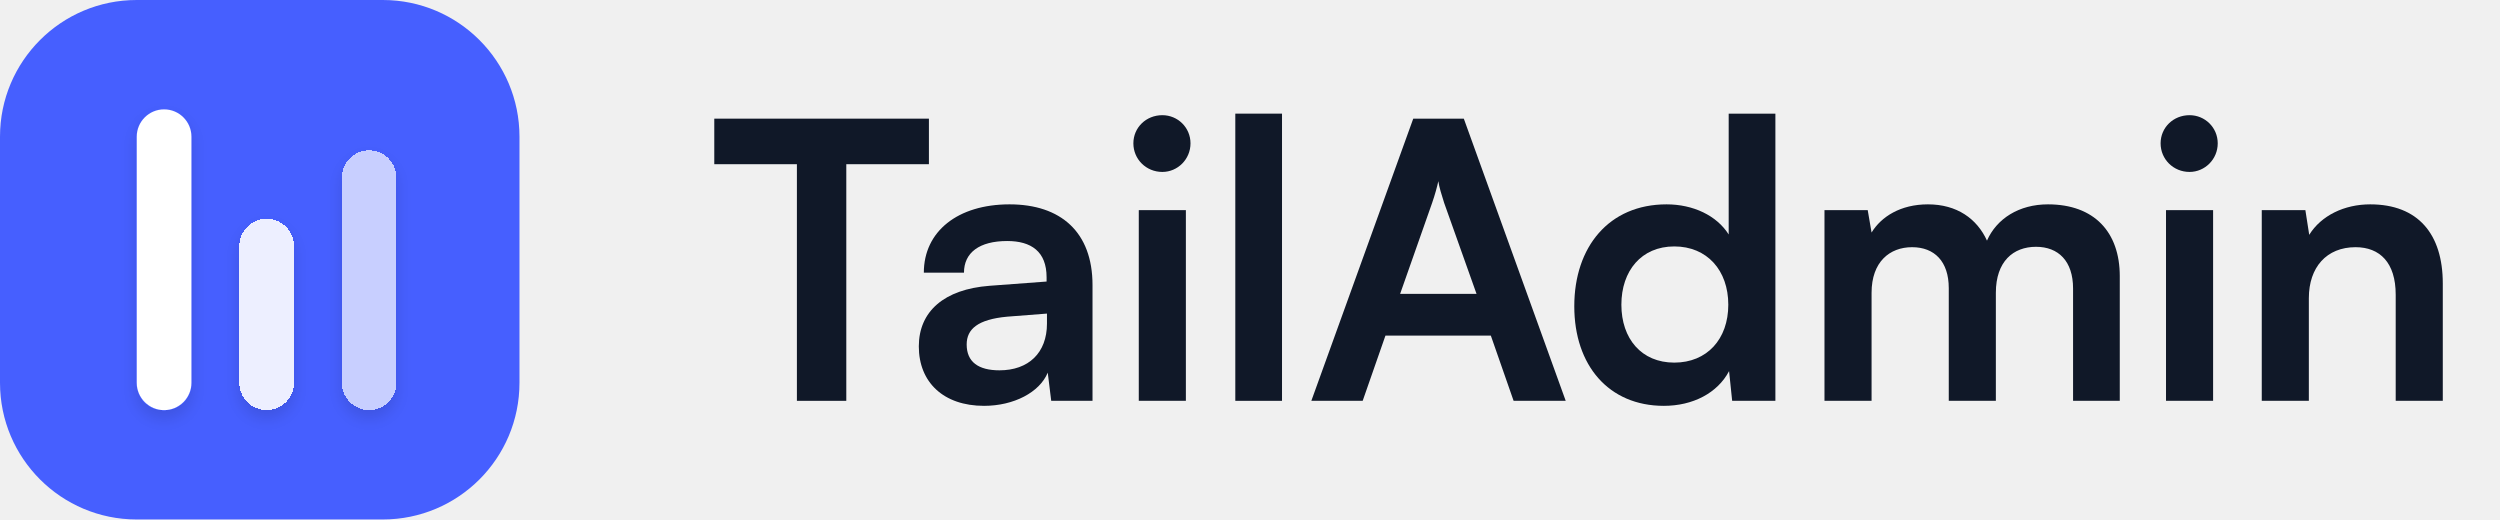
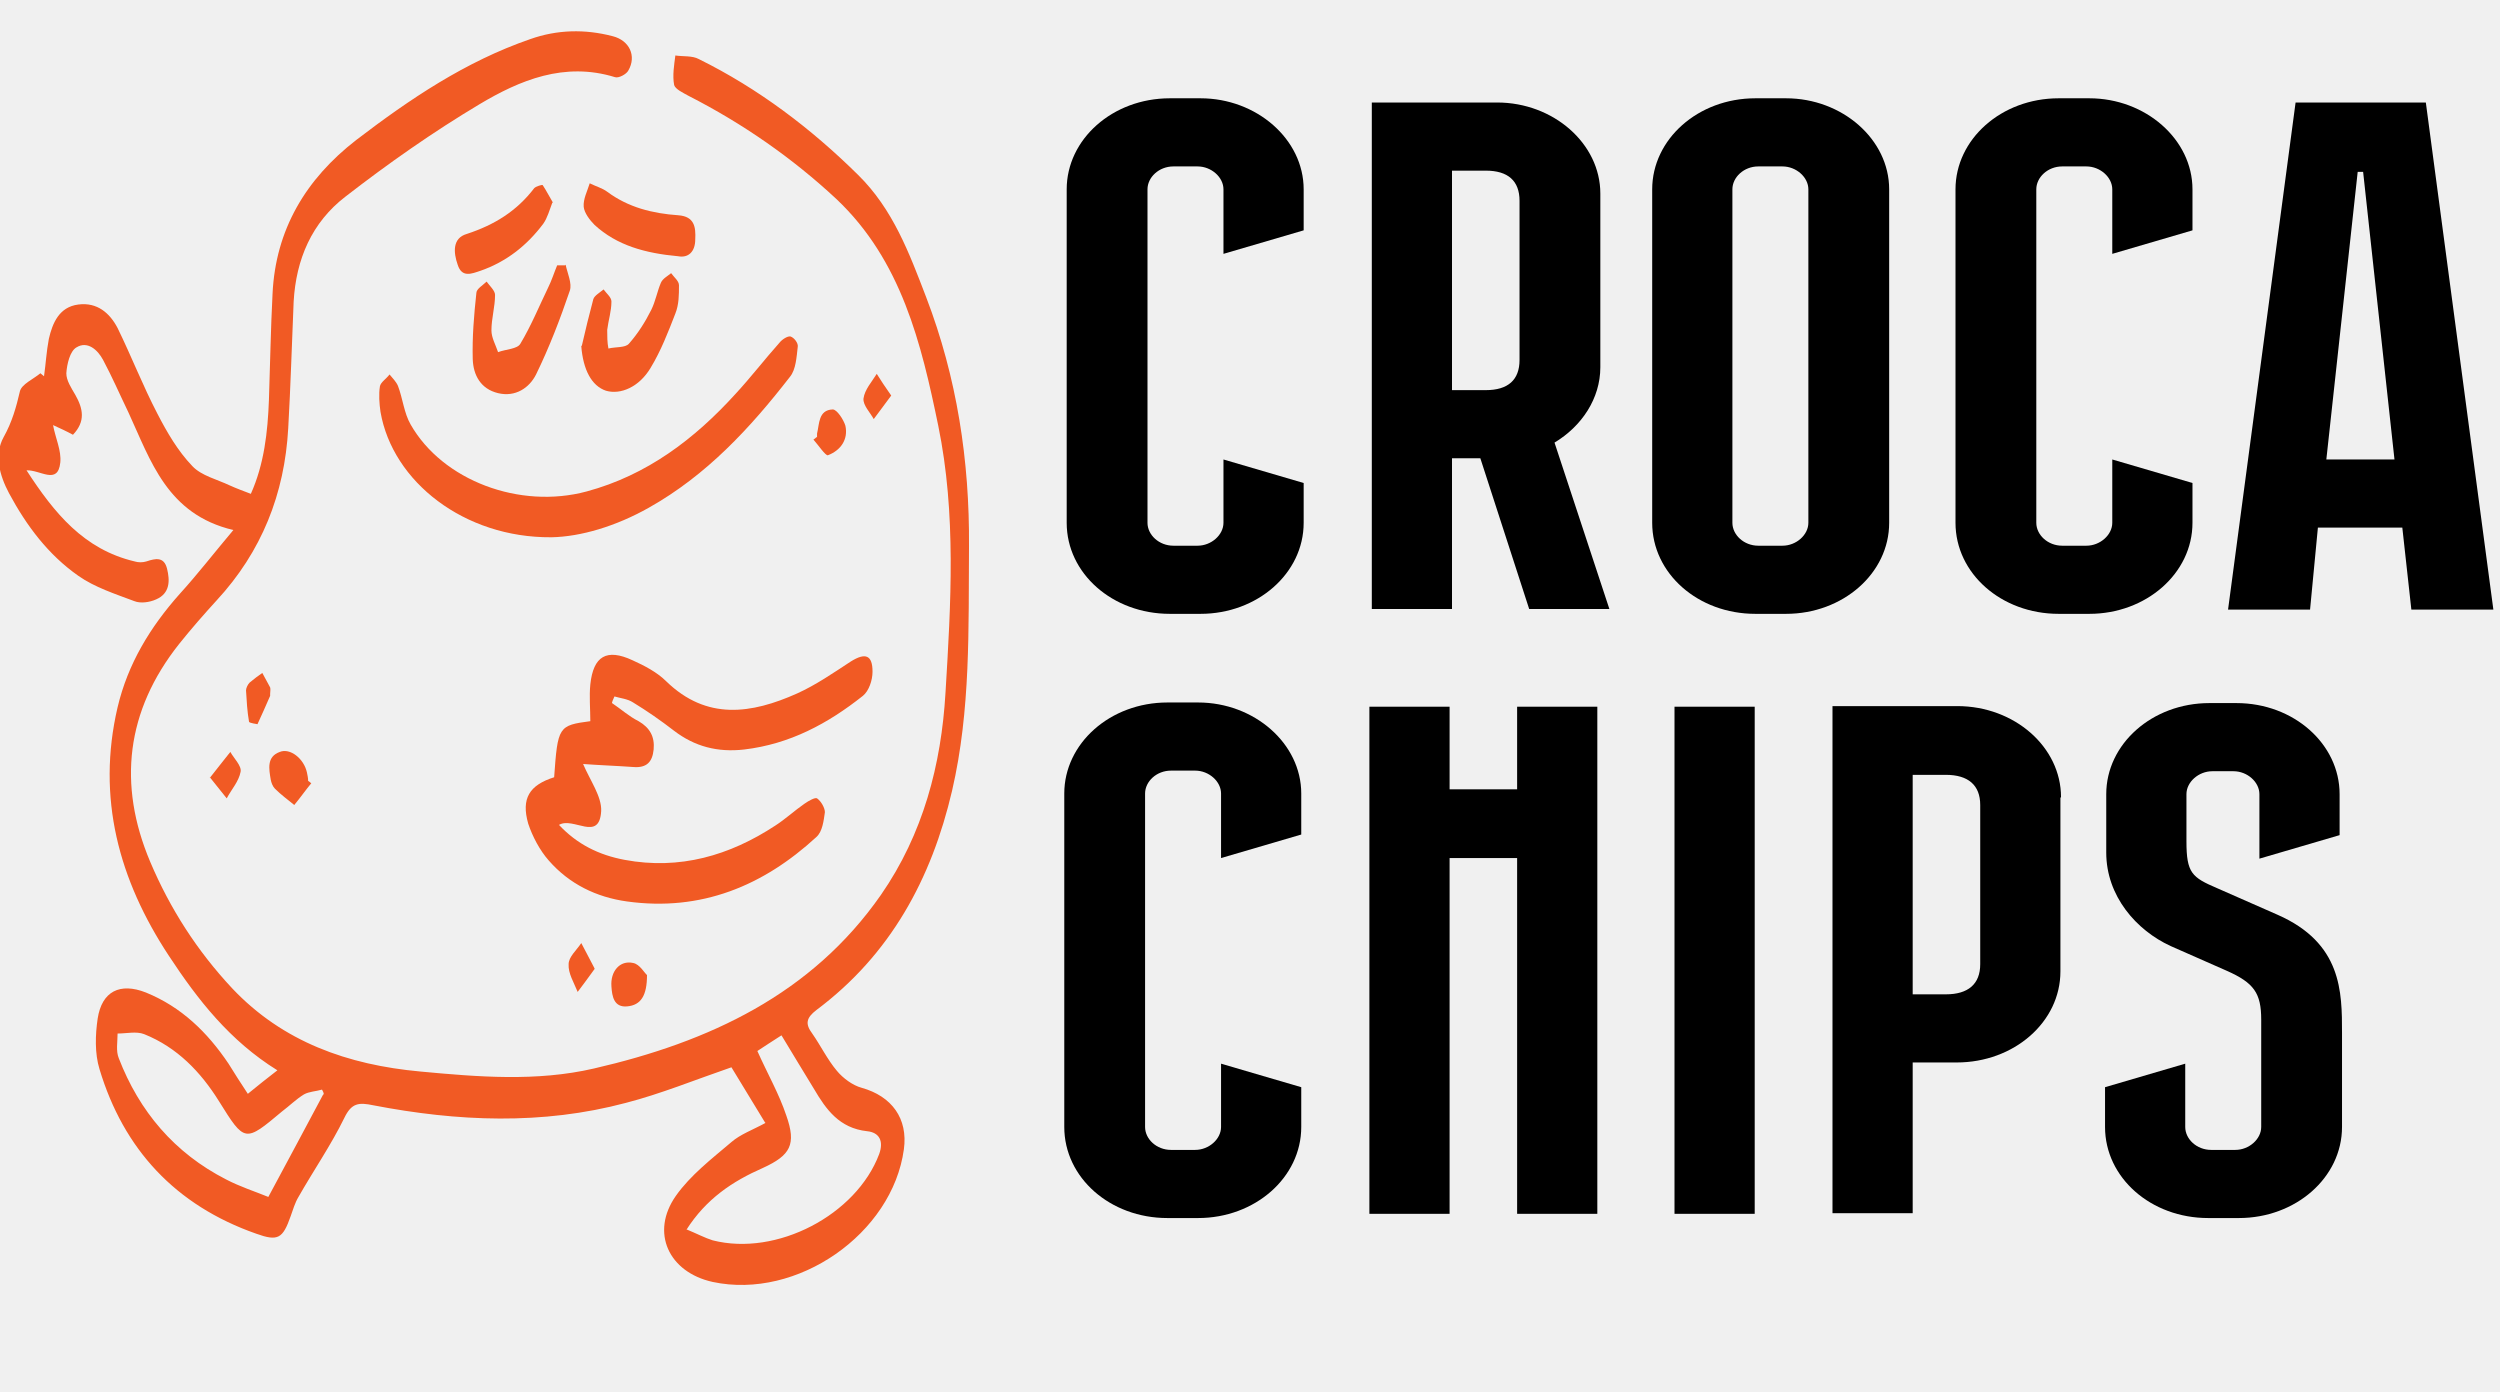
- <svg xmlns="http://www.w3.org/2000/svg" width="154" height="32" viewBox="0 0 154 32" fill="none">
-   <path d="M0 8.421C0 3.77 3.77 0 8.421 0H23.579C28.23 0 32 3.77 32 8.421V23.579C32 28.23 28.23 32 23.579 32H8.421C3.77 32 0 28.23 0 23.579V8.421Z" fill="#465FFF" />
-   <g filter="url(#filter0_d_1624_24907)">
-     <path d="M8.424 8.422C8.424 7.491 9.178 6.737 10.108 6.737V6.737C11.038 6.737 11.792 7.491 11.792 8.422V23.579C11.792 24.51 11.038 25.264 10.108 25.264V25.264C9.178 25.264 8.424 24.51 8.424 23.579V8.422Z" fill="white" />
-   </g>
-   <g filter="url(#filter1_d_1624_24907)">
-     <path d="M14.742 15.157C14.742 14.227 15.496 13.473 16.426 13.473V13.473C17.357 13.473 18.111 14.227 18.111 15.157V23.578C18.111 24.508 17.357 25.262 16.426 25.262V25.262C15.496 25.262 14.742 24.508 14.742 23.578V15.157Z" fill="white" fill-opacity="0.9" shape-rendering="crispEdges" />
-   </g>
-   <g filter="url(#filter2_d_1624_24907)">
-     <path d="M21.055 10.946C21.055 10.016 21.809 9.262 22.739 9.262V9.262C23.669 9.262 24.423 10.016 24.423 10.946V23.578C24.423 24.508 23.669 25.262 22.739 25.262V25.262C21.809 25.262 21.055 24.508 21.055 23.578V10.946Z" fill="white" fill-opacity="0.7" shape-rendering="crispEdges" />
-   </g>
-   <path d="M44 10.115H49.089V24.691H52.132V10.115H57.221V7.309H44V10.115Z" fill="#101828" />
-   <path d="M60.617 25C62.448 25 64.042 24.168 64.541 22.955L64.755 24.691H67.299V17.558C67.299 14.3 65.349 12.588 62.187 12.588C59.001 12.588 56.908 14.252 56.908 16.797H59.381C59.381 15.56 60.332 14.847 62.044 14.847C63.519 14.847 64.47 15.489 64.47 17.082V17.343L60.95 17.605C58.168 17.819 56.599 19.174 56.599 21.338C56.599 23.549 58.121 25 60.617 25ZM61.569 22.812C60.261 22.812 59.547 22.289 59.547 21.219C59.547 20.268 60.237 19.674 62.044 19.507L64.493 19.317V19.935C64.493 21.742 63.352 22.812 61.569 22.812Z" fill="#101828" />
-   <path d="M71.6 10.591C72.551 10.591 73.335 9.806 73.335 8.831C73.335 7.856 72.551 7.095 71.6 7.095C70.601 7.095 69.816 7.856 69.816 8.831C69.816 9.806 70.601 10.591 71.6 10.591ZM70.149 24.691H73.05V12.944H70.149V24.691Z" fill="#101828" />
-   <path d="M78.972 24.691V7H76.095V24.691H78.972Z" fill="#101828" />
-   <path d="M83.941 24.691L85.344 20.672H91.835L93.238 24.691H96.448L90.171 7.309H87.056L80.778 24.691H83.941ZM88.221 12.493C88.387 12.017 88.53 11.494 88.601 11.161C88.649 11.518 88.815 12.041 88.958 12.493L90.955 18.104H86.247L88.221 12.493Z" fill="#101828" />
-   <path d="M102.493 25C104.276 25 105.798 24.215 106.511 22.86L106.701 24.691H109.364V7H106.487V14.443C105.75 13.277 104.3 12.588 102.659 12.588C99.116 12.588 96.976 15.203 96.976 18.865C96.976 22.503 99.092 25 102.493 25ZM103.135 22.337C101.113 22.337 99.877 20.863 99.877 18.77C99.877 16.678 101.113 15.18 103.135 15.18C105.156 15.18 106.463 16.654 106.463 18.77C106.463 20.886 105.156 22.337 103.135 22.337Z" fill="#101828" />
-   <path d="M115.289 24.691V18.033C115.289 16.131 116.406 15.227 117.785 15.227C119.164 15.227 120.044 16.107 120.044 17.748V24.691H122.945V18.033C122.945 16.107 124.015 15.203 125.418 15.203C126.797 15.203 127.701 16.083 127.701 17.771V24.691H130.578V17.011C130.578 14.3 129.008 12.588 126.155 12.588C124.372 12.588 122.993 13.468 122.398 14.823C121.78 13.468 120.543 12.588 118.76 12.588C117.072 12.588 115.883 13.349 115.289 14.324L115.051 12.944H112.388V24.691H115.289Z" fill="#101828" />
-   <path d="M134.876 10.591C135.827 10.591 136.612 9.806 136.612 8.831C136.612 7.856 135.827 7.095 134.876 7.095C133.877 7.095 133.093 7.856 133.093 8.831C133.093 9.806 133.877 10.591 134.876 10.591ZM133.426 24.691H136.327V12.944H133.426V24.691Z" fill="#101828" />
-   <path d="M142.225 24.691V18.366C142.225 16.464 143.318 15.227 145.102 15.227C146.6 15.227 147.575 16.178 147.575 18.152V24.691H150.476V17.462C150.476 14.419 148.954 12.588 146.005 12.588C144.412 12.588 142.985 13.277 142.248 14.466L142.011 12.944H139.324V24.691H142.225Z" fill="#101828" />
-   <defs>
-     <filter id="filter0_d_1624_24907" x="7.424" y="6.237" width="5.368" height="20.526" filterUnits="userSpaceOnUse" color-interpolation-filters="sRGB">
-       <feFlood flood-opacity="0" result="BackgroundImageFix" />
-       <feColorMatrix in="SourceAlpha" type="matrix" values="0 0 0 0 0 0 0 0 0 0 0 0 0 0 0 0 0 0 127 0" result="hardAlpha" />
-       <feOffset dy="0.5" />
-       <feGaussianBlur stdDeviation="0.5" />
-       <feComposite in2="hardAlpha" operator="out" />
-       <feColorMatrix type="matrix" values="0 0 0 0 0 0 0 0 0 0 0 0 0 0 0 0 0 0 0.12 0" />
-       <feBlend mode="normal" in2="BackgroundImageFix" result="effect1_dropShadow_1624_24907" />
-       <feBlend mode="normal" in="SourceGraphic" in2="effect1_dropShadow_1624_24907" result="shape" />
-     </filter>
-     <filter id="filter1_d_1624_24907" x="13.742" y="12.973" width="5.368" height="13.79" filterUnits="userSpaceOnUse" color-interpolation-filters="sRGB">
-       <feFlood flood-opacity="0" result="BackgroundImageFix" />
-       <feColorMatrix in="SourceAlpha" type="matrix" values="0 0 0 0 0 0 0 0 0 0 0 0 0 0 0 0 0 0 127 0" result="hardAlpha" />
-       <feOffset dy="0.5" />
-       <feGaussianBlur stdDeviation="0.5" />
-       <feComposite in2="hardAlpha" operator="out" />
-       <feColorMatrix type="matrix" values="0 0 0 0 0 0 0 0 0 0 0 0 0 0 0 0 0 0 0.12 0" />
-       <feBlend mode="normal" in2="BackgroundImageFix" result="effect1_dropShadow_1624_24907" />
-       <feBlend mode="normal" in="SourceGraphic" in2="effect1_dropShadow_1624_24907" result="shape" />
-     </filter>
-     <filter id="filter2_d_1624_24907" x="20.055" y="8.762" width="5.368" height="18" filterUnits="userSpaceOnUse" color-interpolation-filters="sRGB">
-       <feFlood flood-opacity="0" result="BackgroundImageFix" />
-       <feColorMatrix in="SourceAlpha" type="matrix" values="0 0 0 0 0 0 0 0 0 0 0 0 0 0 0 0 0 0 127 0" result="hardAlpha" />
-       <feOffset dy="0.5" />
-       <feGaussianBlur stdDeviation="0.5" />
-       <feComposite in2="hardAlpha" operator="out" />
-       <feColorMatrix type="matrix" values="0 0 0 0 0 0 0 0 0 0 0 0 0 0 0 0 0 0 0.12 0" />
-       <feBlend mode="normal" in2="BackgroundImageFix" result="effect1_dropShadow_1624_24907" />
-       <feBlend mode="normal" in="SourceGraphic" in2="effect1_dropShadow_1624_24907" result="shape" />
-     </filter>
-   </defs>
+ <svg xmlns="http://www.w3.org/2000/svg" id="a" viewBox="0 0 414.6 230.8">
+   <path d="M126.9,186.2c-2-3.3-3.9-6.4-5.6-9.2-6.1,2.1-11.7,4.4-17.5,5.9-13.9,3.7-27.9,3.1-41.9.4-2.4-.5-3.6-.4-4.8,2.1-2.2,4.5-5.1,8.7-7.6,13.1-.6,1-.9,2.1-1.3,3.2-1.3,3.7-2.1,4.2-5.7,2.9-13.4-4.7-22-14-26-27.3-.8-2.6-.7-5.7-.3-8.4.7-4.5,3.7-6,8-4.3,5.9,2.4,10.2,6.6,13.7,11.8,1,1.6,2,3.2,3.2,5,1.7-1.4,3.1-2.5,4.9-3.9-7.9-4.9-13.2-11.7-18-19-8.3-12.6-12-26.2-8.5-41.2,1.7-7.2,5.4-13.3,10.3-18.8,3-3.3,5.7-6.8,8.9-10.6-11-2.6-13.7-11.5-17.4-19.5-1.4-2.9-2.7-5.9-4.2-8.7-.9-1.7-2.6-3.2-4.4-2.1-1.1.6-1.6,2.8-1.7,4.3,0,1.2.8,2.4,1.5,3.6,1.3,2.3,1.7,4.4-.4,6.6-1.1-.6-2.2-1.1-3.3-1.6.4,2.2,1.4,4.2,1.2,6.2-.4,3.8-3.3,1.2-5.6,1.3,4.6,7.1,9.5,13.1,17.9,15.1.6.2,1.4.2,2,0,1.5-.5,2.9-.8,3.4,1.2.5,2,.5,4.1-1.8,5.1-1.1.5-2.6.7-3.6.3-3.2-1.2-6.6-2.3-9.3-4.2-5-3.5-8.6-8.3-11.5-13.7-1.6-3-2.5-6.4-.9-9.3,1.4-2.5,2.1-5,2.7-7.6.3-1.2,2.2-2,3.4-3,.2.2.4.3.6.5.3-2.1.4-4.1.8-6.2.6-2.6,1.7-5.3,4.9-5.7,3.1-.4,5.2,1.4,6.5,3.9,2.3,4.7,4.2,9.6,6.6,14.2,1.6,3.1,3.4,6.2,5.8,8.7,1.5,1.6,4.1,2.2,6.2,3.2,1.1.5,2.2.9,3.5,1.4,2.2-4.9,2.8-10.2,3-15.6.2-5.9.3-11.8.6-17.6.5-10.6,5.5-19,13.9-25.5,8.9-6.8,18.1-13,28.8-16.7,4.5-1.6,9.1-1.7,13.7-.5,2.8.7,4,3.3,2.6,5.7-.3.6-1.6,1.3-2.2,1.1-8.4-2.6-15.8.5-22.5,4.5-7.7,4.6-15.1,9.8-22.2,15.3-5.6,4.3-8.2,10.4-8.6,17.4-.3,7-.5,14-.9,21-.6,10.9-4.4,20.5-11.9,28.6-2.1,2.3-4.2,4.7-6.2,7.2-8.8,11.1-10.2,23.3-4.8,36.1,3.3,7.8,7.8,14.8,13.6,21,8.4,8.9,19.2,12.7,31.2,13.8,9.6.9,19.3,1.7,28.8-.5,19.1-4.4,36.1-12.3,47.6-28.8,7-10.1,10-21.6,10.7-33.5.9-14.8,1.8-29.7-1.2-44.3-2.8-13.6-6.1-27.4-16.9-37.6-7.3-6.8-15.5-12.5-24.5-17.1-.9-.5-2.2-1.1-2.4-1.8-.3-1.6,0-3.3.2-4.9,1.3.2,2.8,0,3.9.6,9.9,4.9,18.6,11.5,26.4,19.2,5.8,5.7,8.5,13,11.3,20.3,5.1,13.3,7.2,27.1,7.1,41.3-.1,13.6.3,27.1-2.8,40.5-3.4,14.6-10.2,27.2-22.5,36.4-1.7,1.3-1.9,2.3-.7,3.9,1.4,2,2.5,4.3,4.1,6.2,1,1.2,2.6,2.4,4.1,2.8,5,1.4,7.7,5.1,7,10.2-1.9,14-17.7,25-31.7,22-7.3-1.6-10.4-8.2-6.1-14.3,2.4-3.4,5.9-6.1,9.2-8.9,1.5-1.3,3.5-2,5.7-3.2ZM113.9,203.9c1.7.7,3,1.4,4.3,1.8,10.6,2.7,23.8-4.2,27.6-14.3.8-2.2,0-3.6-2-3.8-4.6-.5-6.8-3.6-8.8-7-1.8-2.9-3.5-5.8-5.4-8.9-1.6,1-2.9,1.9-4,2.6,1.7,3.8,3.6,7.1,4.8,10.7,1.7,4.8.7,6.6-3.9,8.7-5,2.2-9.4,5.1-12.7,10.3ZM53.7,181.5c0-.3-.2-.6-.3-.8-1,.3-2.1.3-3,.8-1.3.8-2.4,1.9-3.6,2.8-6.2,5.2-6.2,5.2-10.5-1.7-3-4.8-6.9-8.9-12.4-11.1-1.3-.5-2.9-.1-4.4-.1,0,1.4-.3,2.9.2,4.1,3.4,8.8,9.2,15.7,17.8,20.1,2.3,1.2,4.8,2,7,2.9,3.2-6,6.2-11.5,9.1-17Z" fill="#f15a24" />
+   <path d="M101.5,116.6c1.5,1,2.8,2.2,4.4,3,1.9,1.1,2.7,2.6,2.5,4.7-.2,2-1.1,3.1-3.4,2.9-2.8-.2-5.7-.3-8.3-.5,1.2,2.8,3.1,5.4,3,7.8-.3,5.2-4.6.9-7,2.3,3,3.2,6.6,5,10.9,5.8,9.1,1.7,17.4-.7,25-5.7,1.7-1.1,3.2-2.5,4.8-3.6.7-.5,1.8-1.1,2.1-.9.7.5,1.3,1.6,1.3,2.3-.2,1.4-.4,3.2-1.4,4.1-8.8,8.1-19.1,12.4-31.4,10.7-5.1-.7-9.6-2.9-13-6.8-1.5-1.7-2.7-4-3.4-6.1-1.2-4.2.2-6.4,4.3-7.7.6-8.4.7-8.6,6-9.3,0-2-.2-4.1,0-6.1.5-4.7,2.7-6,7-4,2,.9,4.1,2,5.6,3.5,6.7,6.5,14.1,5.4,21.7,2,3.1-1.4,6-3.4,8.9-5.3,2.4-1.5,3.6-1.1,3.6,1.7,0,1.4-.6,3.2-1.6,4-5.8,4.6-12.1,8-19.7,8.9-4.4.5-8.2-.5-11.6-3.1-2.2-1.7-4.5-3.3-6.8-4.7-.9-.6-2.1-.7-3.1-1-.1.3-.3.6-.4,1Z" fill="#f15a24" />
+   <path d="M91.4,89.1c-14.4.1-26.3-9.2-28.3-20.8-.2-1.4-.3-2.9-.1-4.2.1-.7,1.1-1.3,1.6-2,.5.6,1.1,1.2,1.4,1.9.8,2.1,1,4.5,2.1,6.4,5.3,9.3,18.1,14.1,29.2,11.1,10-2.7,17.9-8.7,24.7-16.2,2.5-2.7,4.8-5.7,7.3-8.5.4-.5,1.3-1.1,1.8-1,.6.2,1.3,1.1,1.2,1.7-.2,1.7-.3,3.8-1.3,5-6.6,8.5-13.8,16.3-23.4,21.7-5.5,3.1-11.3,4.8-16.1,4.9Z" fill="#f15a24" />
+   <path d="M93.8,43.9c.3,1.4,1.1,3.1.7,4.3-1.6,4.7-3.4,9.4-5.6,13.9-1.1,2.2-3.4,3.8-6.3,3.1-2.9-.7-4.1-3-4.2-5.6-.1-3.7.2-7.3.6-11,0-.7,1.1-1.3,1.7-1.9.5.7,1.4,1.5,1.4,2.2,0,2-.6,3.9-.6,5.9,0,1.2.7,2.4,1.1,3.6,1.3-.5,3.2-.5,3.7-1.4,1.8-3,3.1-6.2,4.6-9.3.6-1.2,1-2.5,1.5-3.7.4,0,.9,0,1.3,0Z" fill="#f15a24" />
+   <path d="M96.5,57.3c.6-2.6,1.2-5.1,1.9-7.7.2-.6,1.1-1.1,1.7-1.6.5.7,1.3,1.3,1.3,2,0,1.6-.5,3.1-.7,4.7,0,1,0,2.1.2,3.1,1.2-.3,2.8-.1,3.4-.8,1.5-1.7,2.7-3.6,3.7-5.6.7-1.4,1-3.1,1.6-4.5.3-.7,1.1-1.1,1.7-1.6.5.7,1.3,1.3,1.3,2,0,1.6,0,3.2-.6,4.7-1.2,3.1-2.4,6.2-4.1,9-1.9,3.2-5,4.5-7.4,3.8-2.4-.8-3.8-3.5-4.1-7.4Z" fill="#f15a24" />
+   <path d="M112.5,42.5c-5.5-.5-10.2-1.8-13.9-5.2-.8-.8-1.7-2-1.8-3-.1-1.3.6-2.6,1-3.9,1,.5,2.1.8,2.9,1.4,3.5,2.6,7.5,3.6,11.8,3.9,2.7.2,2.9,2,2.8,4,0,2.1-1.2,3.1-2.8,2.8Z" fill="#f15a24" />
+   <path d="M91.6,33.6c-.5,1.3-.8,2.5-1.5,3.5-2.7,3.6-6.1,6.3-10.4,7.8-1.5.5-3.1,1.2-3.8-1-.7-2-.9-4.4,1.5-5.1,4.6-1.5,8.3-3.8,11.2-7.6.3-.3,1.3-.6,1.4-.5.6.9,1.1,1.9,1.7,2.9Z" fill="#f15a24" />
+   <path d="M51.7,129.8c-1,1.2-1.9,2.5-2.9,3.7-1.1-.9-2.2-1.7-3.2-2.7-.4-.4-.6-1-.7-1.5-.3-1.8-.7-3.8,1.5-4.6,1.7-.7,4,1.1,4.5,3.4.1.5.2.9.2,1.4.2.1.4.3.5.4Z" fill="#f15a24" />
+   <path d="M107.3,161.7c0,3.4-1,5-3.3,5.2-2.2.2-2.5-1.7-2.6-3.3-.2-2.5,1.4-4.4,3.6-3.9,1.1.2,1.9,1.7,2.3,2Z" fill="#f15a24" />
+   <path d="M44.8,115.1c0,0,0,.2,0,.3-.7,1.6-1.4,3.2-2.1,4.7,0,0-1.4-.2-1.4-.4-.3-1.7-.4-3.5-.5-5.2,0-.4.3-1,.6-1.3.7-.6,1.4-1.1,2.1-1.6.4.8.9,1.6,1.3,2.4.1.3,0,.7,0,1.1,0,0,0,0,0,0Z" fill="#f15a24" />
+   <path d="M135.5,72.5c0-.2,0-.4,0-.6.4-1.6.2-3.9,2.6-4,.7,0,1.8,1.7,2.1,2.7.5,2.3-.8,4.1-2.9,4.9-.4.1-1.6-1.7-2.4-2.6.2-.1.4-.3.5-.4Z" fill="#f15a24" />
+   <path d="M34.8,129c1.3-1.7,2.4-3,3.4-4.3.6,1.1,1.9,2.3,1.7,3.3-.3,1.6-1.5,2.9-2.3,4.4-.8-1-1.6-2-2.8-3.5Z" fill="#f15a24" />
+   <path d="M98.6,160.7c-1,1.4-1.9,2.6-2.8,3.8-.6-1.5-1.6-3.1-1.5-4.6,0-1.2,1.3-2.3,2.1-3.5.7,1.3,1.3,2.5,2.2,4.2Z" fill="#f15a24" />
+   <path d="M147.8,65.6c-1.1,1.5-2,2.7-2.9,3.9-.6-1.1-1.8-2.3-1.7-3.4.2-1.5,1.4-2.8,2.2-4.1.7,1.1,1.4,2.2,2.4,3.6Z" fill="#f15a24" />
+   <path d="M202.9,76.2l13.3,3.9v6.6c0,8.4-7.7,15.1-17.1,15.1h-5.1c-9.5,0-17.1-6.7-17.1-15.1V31.4c0-8.3,7.6-15.1,17.1-15.1h5.1c9.3,0,17.1,6.8,17.1,15.1v6.8l-13.3,3.9v-10.7c0-2-2-3.8-4.3-3.8h-4c-2.4,0-4.3,1.8-4.3,3.8v55.3c0,2,1.9,3.8,4.3,3.8h4c2.3,0,4.3-1.8,4.3-3.8v-10.5Z" />
+   <path d="M245.3,76h-4.5v25h-13.3V17h20.8c9.3,0,17.1,6.8,17.1,15.1v28.8c0,5.2-3.1,9.8-7.6,12.5l9.1,27.6h-13.3l-8.1-25ZM246.4,64.7c3.7,0,5.6-1.7,5.6-5v-26.4c0-3.3-1.9-5-5.6-5h-5.6v36.4h5.6Z" />
+   <path d="M274,86.7V31.4c0-8.3,7.6-15.1,17.1-15.1h5.1c9.3,0,17.1,6.8,17.1,15.1v55.3c0,8.4-7.7,15.1-17.1,15.1h-5.1c-9.5,0-17.1-6.7-17.1-15.1ZM287.3,31.4v55.3c0,2,1.9,3.8,4.3,3.8h4c2.3,0,4.3-1.8,4.3-3.8V31.4c0-2-2-3.8-4.3-3.8h-4c-2.4,0-4.3,1.8-4.3,3.8Z" />
+   <path d="M350.3,76.2l13.3,3.9v6.6c0,8.4-7.7,15.1-17.1,15.1h-5.1c-9.5,0-17.1-6.7-17.1-15.1V31.4c0-8.3,7.6-15.1,17.1-15.1h5.1c9.3,0,17.1,6.8,17.1,15.1v6.8l-13.3,3.9v-10.7c0-2-2-3.8-4.3-3.8h-4c-2.4,0-4.3,1.8-4.3,3.8v55.3c0,2,1.9,3.8,4.3,3.8h4c2.3,0,4.3-1.8,4.3-3.8v-10.5Z" />
+   <path d="M413.5,101.1h-13.6l-1.5-13.6h-14l-1.3,13.6h-13.6l11.2-84.1h21.6l11.2,84.1ZM397.1,76.2l-5.2-47.7h-.9l-5.2,47.7h11.3Z" />
+   <path d="M202.5,176.4l13.3,3.9v6.6c0,8.4-7.7,15.1-17.1,15.1h-5.1c-9.5,0-17.1-6.7-17.1-15.1v-55.3c0-8.3,7.6-15.1,17.1-15.1h5.1c9.3,0,17.1,6.8,17.1,15.1v6.8l-13.3,3.9v-10.7c0-2-2-3.8-4.3-3.8h-4c-2.4,0-4.3,1.8-4.3,3.8v55.3c0,2,1.9,3.8,4.3,3.8h4c2.3,0,4.3-1.8,4.3-3.8v-10.5Z" />
+   <path d="M264.9,117.2v84.1h-13.3v-59h-11.2v59h-13.3v-84.1h13.3v13.7h11.2v-13.7h13.3Z" />
+   <path d="M277.7,117.2h13.3v84.1h-13.3v-84.1Z" />
+   <path d="M341.7,132.3v28.8c0,8.4-7.7,15.1-17.2,15.1h-7.3v25h-13.3v-84.1h20.7c9.5,0,17.2,6.8,17.2,15.1ZM328.4,133.5c0-3.3-2-5-5.7-5h-5.5v36.4h5.5c3.7,0,5.7-1.7,5.7-5v-26.4Z" />
+   <path d="M388.4,171.2v15.7c0,8.4-7.7,15.1-17.1,15.1h-5.1c-9.5,0-17.1-6.7-17.1-15.1v-6.6l13.3-3.9v10.5c0,2,1.9,3.8,4.3,3.8h4c2.3,0,4.3-1.8,4.3-3.8v-17.8c0-4.4-1.2-6.1-5.7-8.1l-9.3-4.1c-5.7-2.6-10.7-8.3-10.7-15.5v-9.7c0-8.3,7.6-15.1,17.1-15.1h4.5c9.5,0,17.1,6.8,17.1,15.1v6.8l-13.3,3.9v-10.7c0-2-2-3.8-4.3-3.8h-3.5c-2.3,0-4.3,1.8-4.3,3.8v7.8c0,5.3.9,6,5.1,7.8l10,4.4c10.7,4.7,10.7,12.8,10.7,19.6Z" />
</svg>
